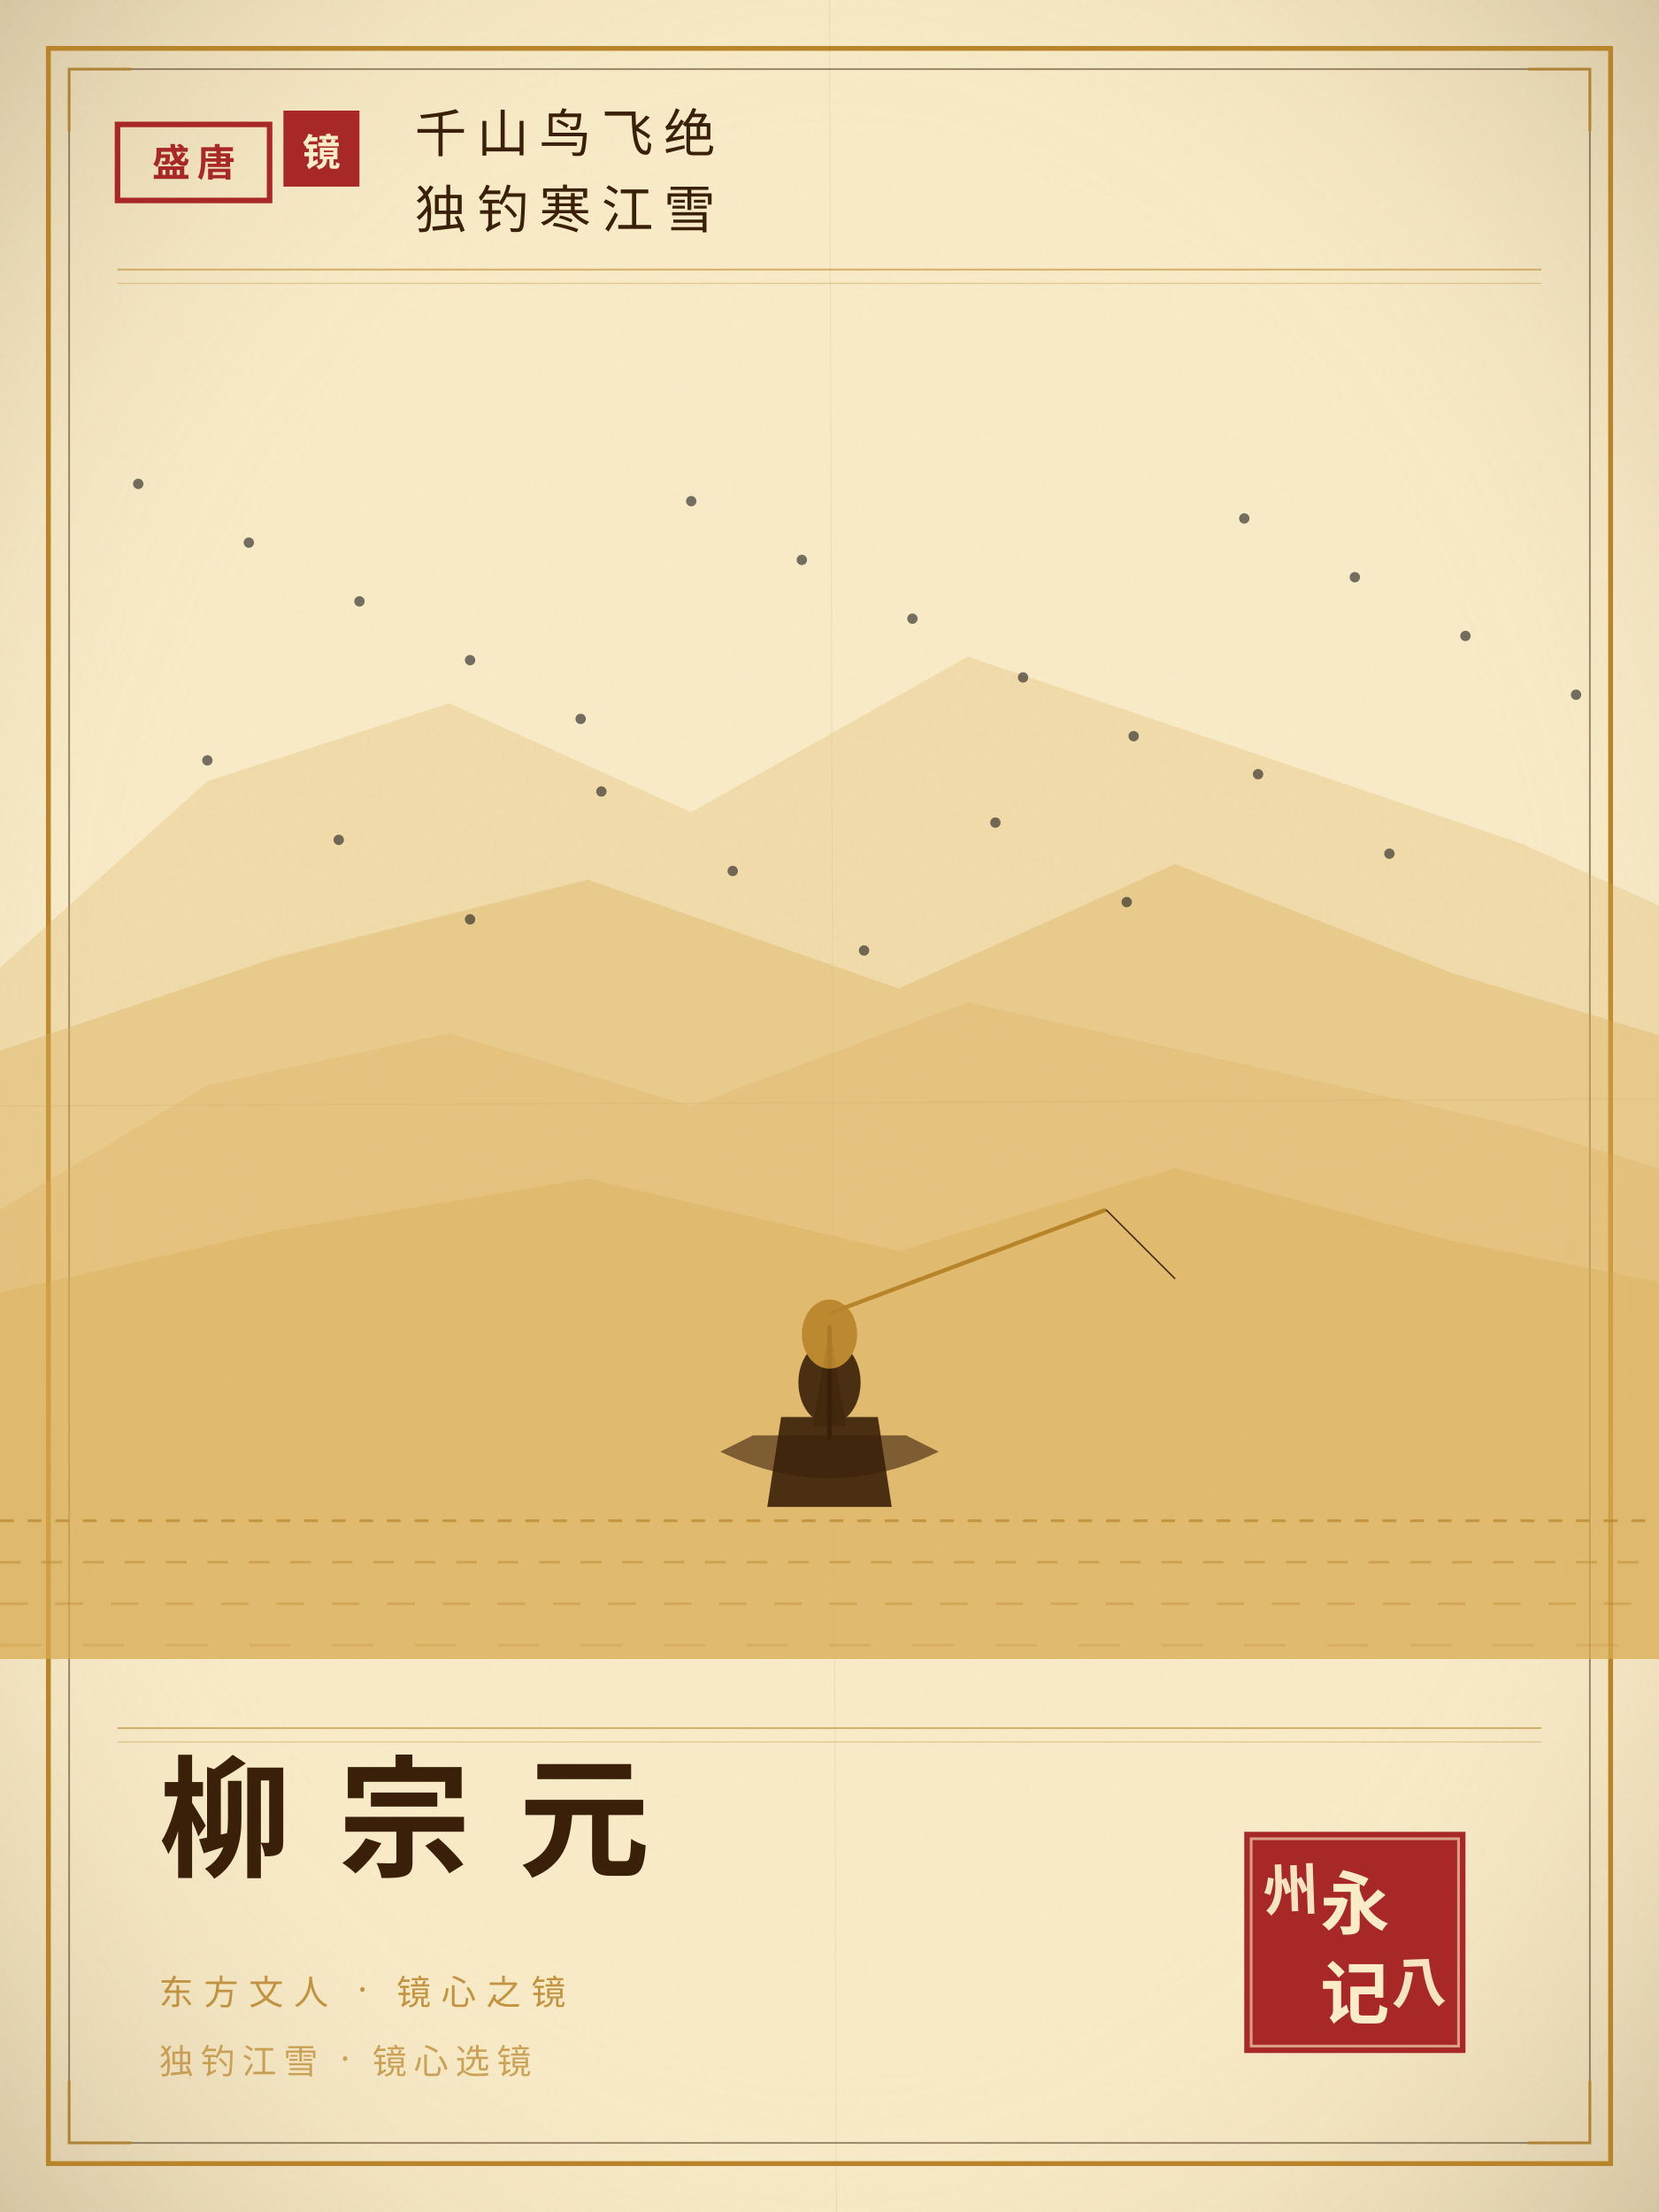
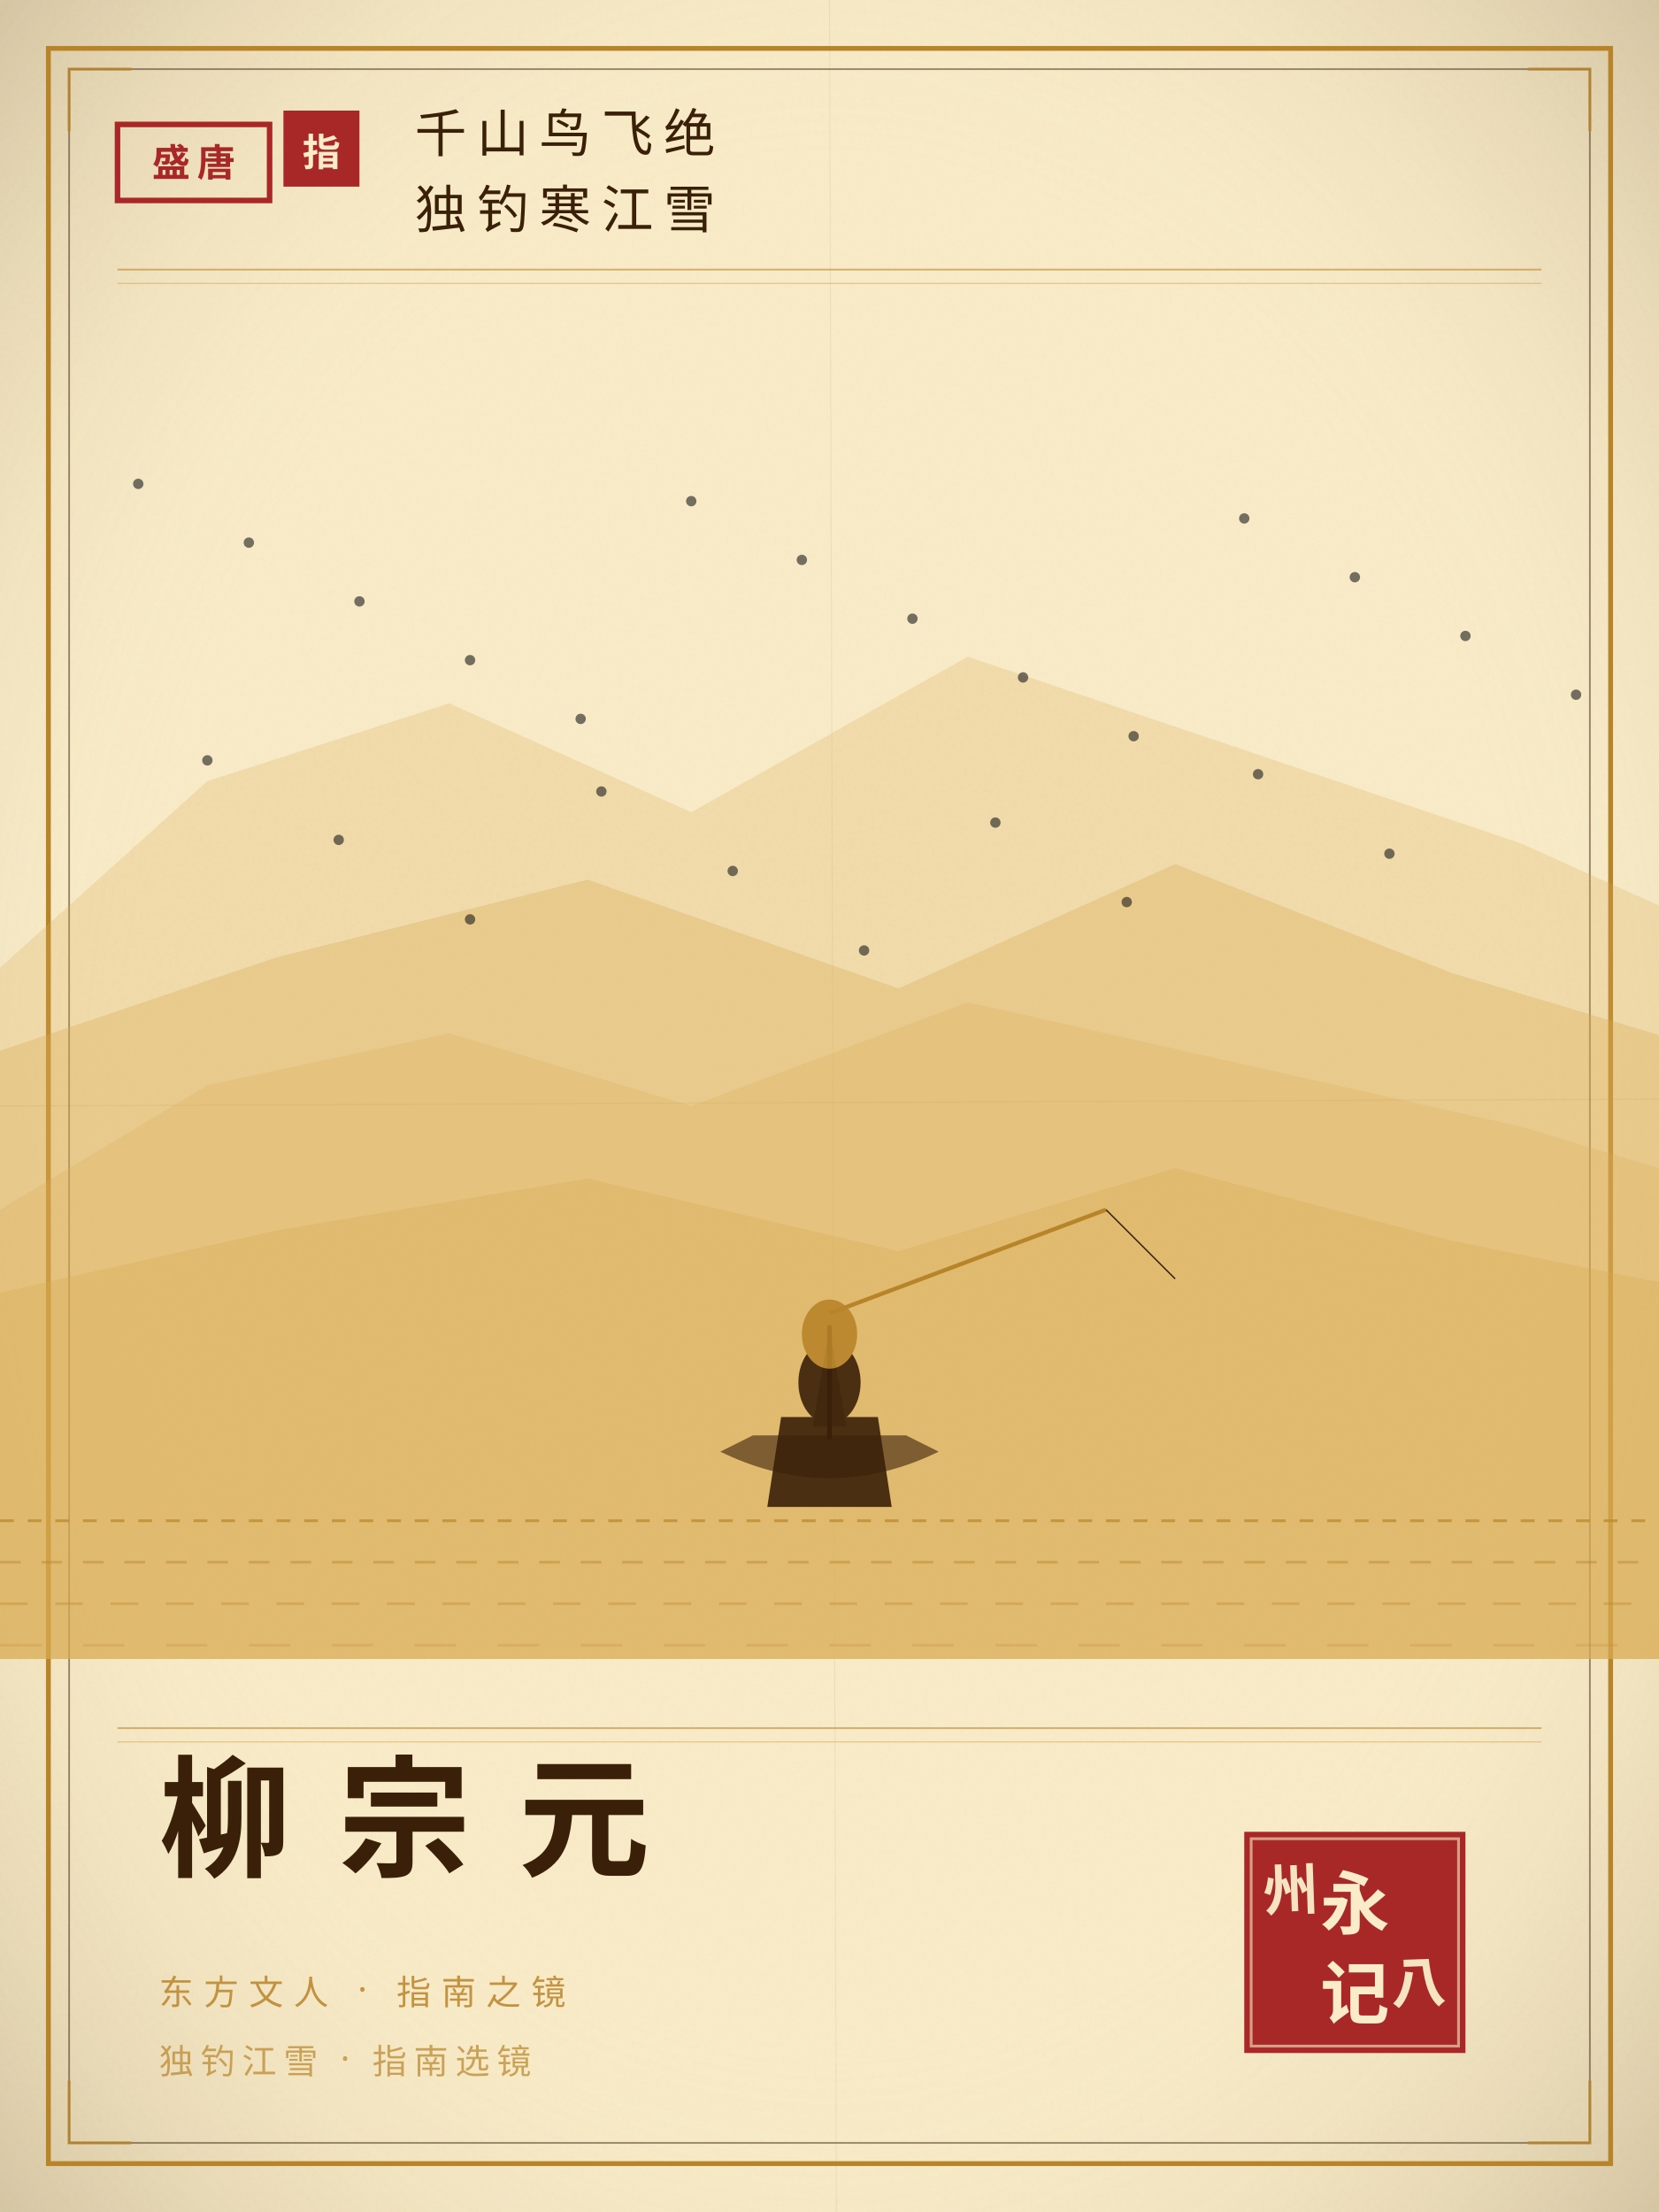
<svg xmlns="http://www.w3.org/2000/svg" viewBox="0 0 480 640" width="480" height="640" preserveAspectRatio="xMidYMid meet">
  <defs>
    <filter id="ink-113" x="-10%" y="-10%" width="120%" height="120%">
      <feTurbulence type="fractalNoise" baseFrequency="0.022" numOctaves="2" seed="113" result="noise" />
      <feDisplacementMap in="SourceGraphic" in2="noise" scale="2.4" />
    </filter>
    <filter id="ink-strong-113" x="-10%" y="-10%" width="120%" height="120%">
      <feTurbulence type="fractalNoise" baseFrequency="0.045" numOctaves="3" seed="120" result="noise" />
      <feDisplacementMap in="SourceGraphic" in2="noise" scale="3.6" />
    </filter>
    <filter id="wash-113" x="-20%" y="-20%" width="140%" height="140%">
      <feTurbulence type="fractalNoise" baseFrequency="0.018" numOctaves="2" seed="116" result="t" />
      <feDisplacementMap in="SourceGraphic" in2="t" scale="6" />
      <feGaussianBlur stdDeviation="0.6" />
    </filter>
    <filter id="haze-113">
      <feGaussianBlur stdDeviation="2.4" />
    </filter>
    <filter id="paper-113" x="0%" y="0%" width="100%" height="100%">
      <feTurbulence type="fractalNoise" baseFrequency="0.85" numOctaves="2" seed="124" result="grain" />
      <feColorMatrix in="grain" type="matrix" values="0 0 0 0 0.45                 0 0 0 0 0.35                 0 0 0 0 0.20                 0 0 0 0.10 0" />
    </filter>
  </defs>
  <rect x="0" y="0" width="480" height="640" fill="#faecc8" />
  <rect x="0" y="0" width="480" height="640" fill="#faecc8" filter="url(#paper-113)" opacity="0.55" />
  <radialGradient id="vignette-113" cx="50%" cy="50%" r="70%">
    <stop offset="60%" stop-color="#faecc8" stop-opacity="0" />
    <stop offset="100%" stop-color="#3a2008" stop-opacity="0.18" />
  </radialGradient>
  <rect x="0" y="0" width="480" height="640" fill="url(#vignette-113)" />
  <path d="M 0 320 L 480 318" stroke="#3a2008" stroke-width="0.4" opacity="0.08" />
  <path d="M 240 0 L 242 640" stroke="#3a2008" stroke-width="0.3" opacity="0.06" />
  <rect x="14" y="14" width="452" height="612" fill="none" stroke="#b8842a" stroke-width="1.4" />
  <rect x="20" y="20" width="440" height="600" fill="none" stroke="#3a2008" stroke-width="0.5" opacity="0.5" />
  <g stroke="#b8842a" stroke-width="0.9" fill="none" opacity="0.7">
    <path d="M 20 38 L 20 20 L 38 20" />
    <path d="M 442 20 L 460 20 L 460 38" />
    <path d="M 460 602 L 460 620 L 442 620" />
    <path d="M 38 620 L 20 620 L 20 602" />
  </g>
  <g>
    <g transform="translate(34 36)">
      <rect x="0" y="0" width="44" height="22" fill="none" stroke="#a82828" stroke-width="1.6" />
      <text x="22" y="15" text-anchor="middle" font-family="STKaiti, KaiTi, serif" font-size="11" fill="#a82828" letter-spacing="2" font-weight="600">盛唐</text>
    </g>
    <g transform="translate(82 32)">
      <rect x="0" y="0" width="22" height="22" fill="#a82828" />
-       <text x="11" y="16" text-anchor="middle" font-family="serif" font-size="11" fill="#faecc8" font-weight="700">镜</text>
+       <text x="11" y="16" text-anchor="middle" font-family="serif" font-size="11" fill="#faecc8" font-weight="700">指</text>
    </g>
    <g transform="translate(120 44)">
      <text font-family="STKaiti, KaiTi, serif" font-size="15" fill="#3a2008" letter-spacing="3" font-weight="500">
        <tspan x="0" dy="0">千山鸟飞绝</tspan>
        <tspan x="0" dy="22">独钓寒江雪</tspan>
      </text>
    </g>
    <line x1="34" y1="78" x2="446" y2="78" stroke="#b8842a" stroke-width="0.5" opacity="0.6" />
    <line x1="34" y1="82" x2="446" y2="82" stroke="#b8842a" stroke-width="0.3" opacity="0.4" />
  </g>
  <g>
    <g filter="url(#haze-50)" opacity="0.7">
      <path d="M 0 280 L 60 226 L 130 203.5 L 200 235 L 280 190 L 360 217 L 440 244 L 480 262 L 480 480 L 0 480 Z" fill="#d8a850" opacity="0.35" />
      <path d="M 0 304 L 80 277 L 170 254.5 L 260 286 L 340 250 L 420 281.5 L 480 299.5 L 480 480 L 0 480 Z" fill="#d8a850" opacity="0.55" />
    </g>
    <g filter="url(#haze-50)" opacity="0.7">
      <path d="M 0 350 L 60 314 L 130 299 L 200 320 L 280 290 L 360 308 L 440 326 L 480 338 L 480 480 L 0 480 Z" fill="#d8a850" opacity="0.35" />
      <path d="M 0 374 L 80 356 L 170 341 L 260 362 L 340 338 L 420 359 L 480 371 L 480 480 L 0 480 Z" fill="#d8a850" opacity="0.55" />
    </g>
    <g stroke="#b8842a" stroke-width="0.8" fill="none" opacity="0.7">
      <path d="M 0 440 L 480 440" stroke-dasharray="4 4" />
      <path d="M 0 452 L 480 452" stroke-dasharray="6 6" opacity="0.6" />
      <path d="M 0 464 L 480 464" stroke-dasharray="8 8" opacity="0.45" />
      <path d="M 0 476 L 480 476" stroke-dasharray="12 12" opacity="0.3" />
    </g>
    <g stroke="#3a2008" stroke-width="1.4" fill="none" stroke-linecap="round">
      <path d="M 210 420 Q 240 434 270 420 L 262 416 L 218 416 Z" fill="#3a2008" opacity="0.6" />
      <line x1="240" y1="416" x2="240" y2="384" />
      <path d="M 240 388 L 244 412 L 236 412 Z" fill="#3a2008" opacity="0.5" />
    </g>
    <g transform="translate(240 400)" fill="#3a2008" opacity="0.9">
      <ellipse cx="0" cy="0" rx="9" ry="12" />
      <path d="M -14 10 L -18 36 L 18 36 L 14 10 Z" />
      <ellipse cx="0" cy="-14" rx="8" ry="10" fill="#b8842a" />
    </g>
    <line x1="240" y1="380" x2="320" y2="350" stroke="#b8842a" stroke-width="1.2" />
    <line x1="320" y1="350" x2="340" y2="370" stroke="#3a2008" stroke-width="0.4" />
    <circle cx="40" cy="140" r="1.5" fill="#1a1a1a" opacity="0.6" />
    <circle cx="72" cy="157" r="1.5" fill="#1a1a1a" opacity="0.6" />
    <circle cx="104" cy="174" r="1.5" fill="#1a1a1a" opacity="0.6" />
    <circle cx="136" cy="191" r="1.5" fill="#1a1a1a" opacity="0.6" />
    <circle cx="168" cy="208" r="1.5" fill="#1a1a1a" opacity="0.6" />
    <circle cx="200" cy="145" r="1.5" fill="#1a1a1a" opacity="0.6" />
    <circle cx="232" cy="162" r="1.5" fill="#1a1a1a" opacity="0.6" />
    <circle cx="264" cy="179" r="1.5" fill="#1a1a1a" opacity="0.6" />
    <circle cx="296" cy="196" r="1.5" fill="#1a1a1a" opacity="0.6" />
    <circle cx="328" cy="213" r="1.5" fill="#1a1a1a" opacity="0.6" />
    <circle cx="360" cy="150" r="1.5" fill="#1a1a1a" opacity="0.6" />
    <circle cx="392" cy="167" r="1.5" fill="#1a1a1a" opacity="0.6" />
    <circle cx="424" cy="184" r="1.5" fill="#1a1a1a" opacity="0.6" />
    <circle cx="456" cy="201" r="1.5" fill="#1a1a1a" opacity="0.6" />
    <circle cx="60" cy="220" r="1.5" fill="#1a1a1a" opacity="0.6" />
    <circle cx="98" cy="243" r="1.5" fill="#1a1a1a" opacity="0.6" />
    <circle cx="136" cy="266" r="1.5" fill="#1a1a1a" opacity="0.6" />
    <circle cx="174" cy="229" r="1.5" fill="#1a1a1a" opacity="0.6" />
    <circle cx="212" cy="252" r="1.5" fill="#1a1a1a" opacity="0.6" />
    <circle cx="250" cy="275" r="1.5" fill="#1a1a1a" opacity="0.6" />
    <circle cx="288" cy="238" r="1.5" fill="#1a1a1a" opacity="0.6" />
    <circle cx="326" cy="261" r="1.5" fill="#1a1a1a" opacity="0.6" />
    <circle cx="364" cy="224" r="1.5" fill="#1a1a1a" opacity="0.6" />
    <circle cx="402" cy="247" r="1.5" fill="#1a1a1a" opacity="0.6" />
  </g>
  <g>
    <line x1="34" y1="500" x2="446" y2="500" stroke="#b8842a" stroke-width="0.5" opacity="0.6" />
    <line x1="34" y1="504" x2="446" y2="504" stroke="#b8842a" stroke-width="0.3" opacity="0.4" />
    <g transform="translate(46 540)">
      <text font-family="STKaiti, KaiTi, serif" font-size="38" fill="#3a2008" letter-spacing="14" font-weight="700">柳宗元</text>
-       <text x="0" y="40" font-family="STKaiti, KaiTi, serif" font-size="10" fill="#b8842a" letter-spacing="3" opacity="0.85">东方文人 · 镜心之镜</text>
+       <text x="0" y="40" font-family="STKaiti, KaiTi, serif" font-size="10" fill="#b8842a" letter-spacing="3" opacity="0.85">东方文人 · 指南之镜</text>
    </g>
    <g transform="translate(360 530)">
      <rect x="0" y="0" width="64" height="64" fill="#a82828" filter="url(#ink-40)" />
      <rect x="2" y="2" width="60" height="60" fill="none" stroke="#faecc8" stroke-width="0.8" opacity="0.6" />
      <text x="32" y="28" text-anchor="middle" font-family="serif" font-size="20" fill="#faecc8" font-weight="900">永</text>
      <text x="32" y="54" text-anchor="middle" font-family="serif" font-size="20" fill="#faecc8" font-weight="900">记</text>
      <g transform="rotate(-2 32 32)" opacity="0.95">
        <text x="14" y="22" text-anchor="middle" font-family="serif" font-size="16" fill="#faecc8" font-weight="900">州</text>
        <text x="50" y="50" text-anchor="middle" font-family="serif" font-size="16" fill="#faecc8" font-weight="900">八</text>
      </g>
    </g>
  </g>
  <g transform="translate(46 600)">
-     <text font-family="STKaiti, KaiTi, serif" font-size="10" fill="#b8842a" letter-spacing="2" opacity="0.7">独钓江雪 · 镜心选镜</text>
+     <text font-family="STKaiti, KaiTi, serif" font-size="10" fill="#b8842a" letter-spacing="2" opacity="0.7">独钓江雪 · 指南选镜</text>
  </g>
</svg>
